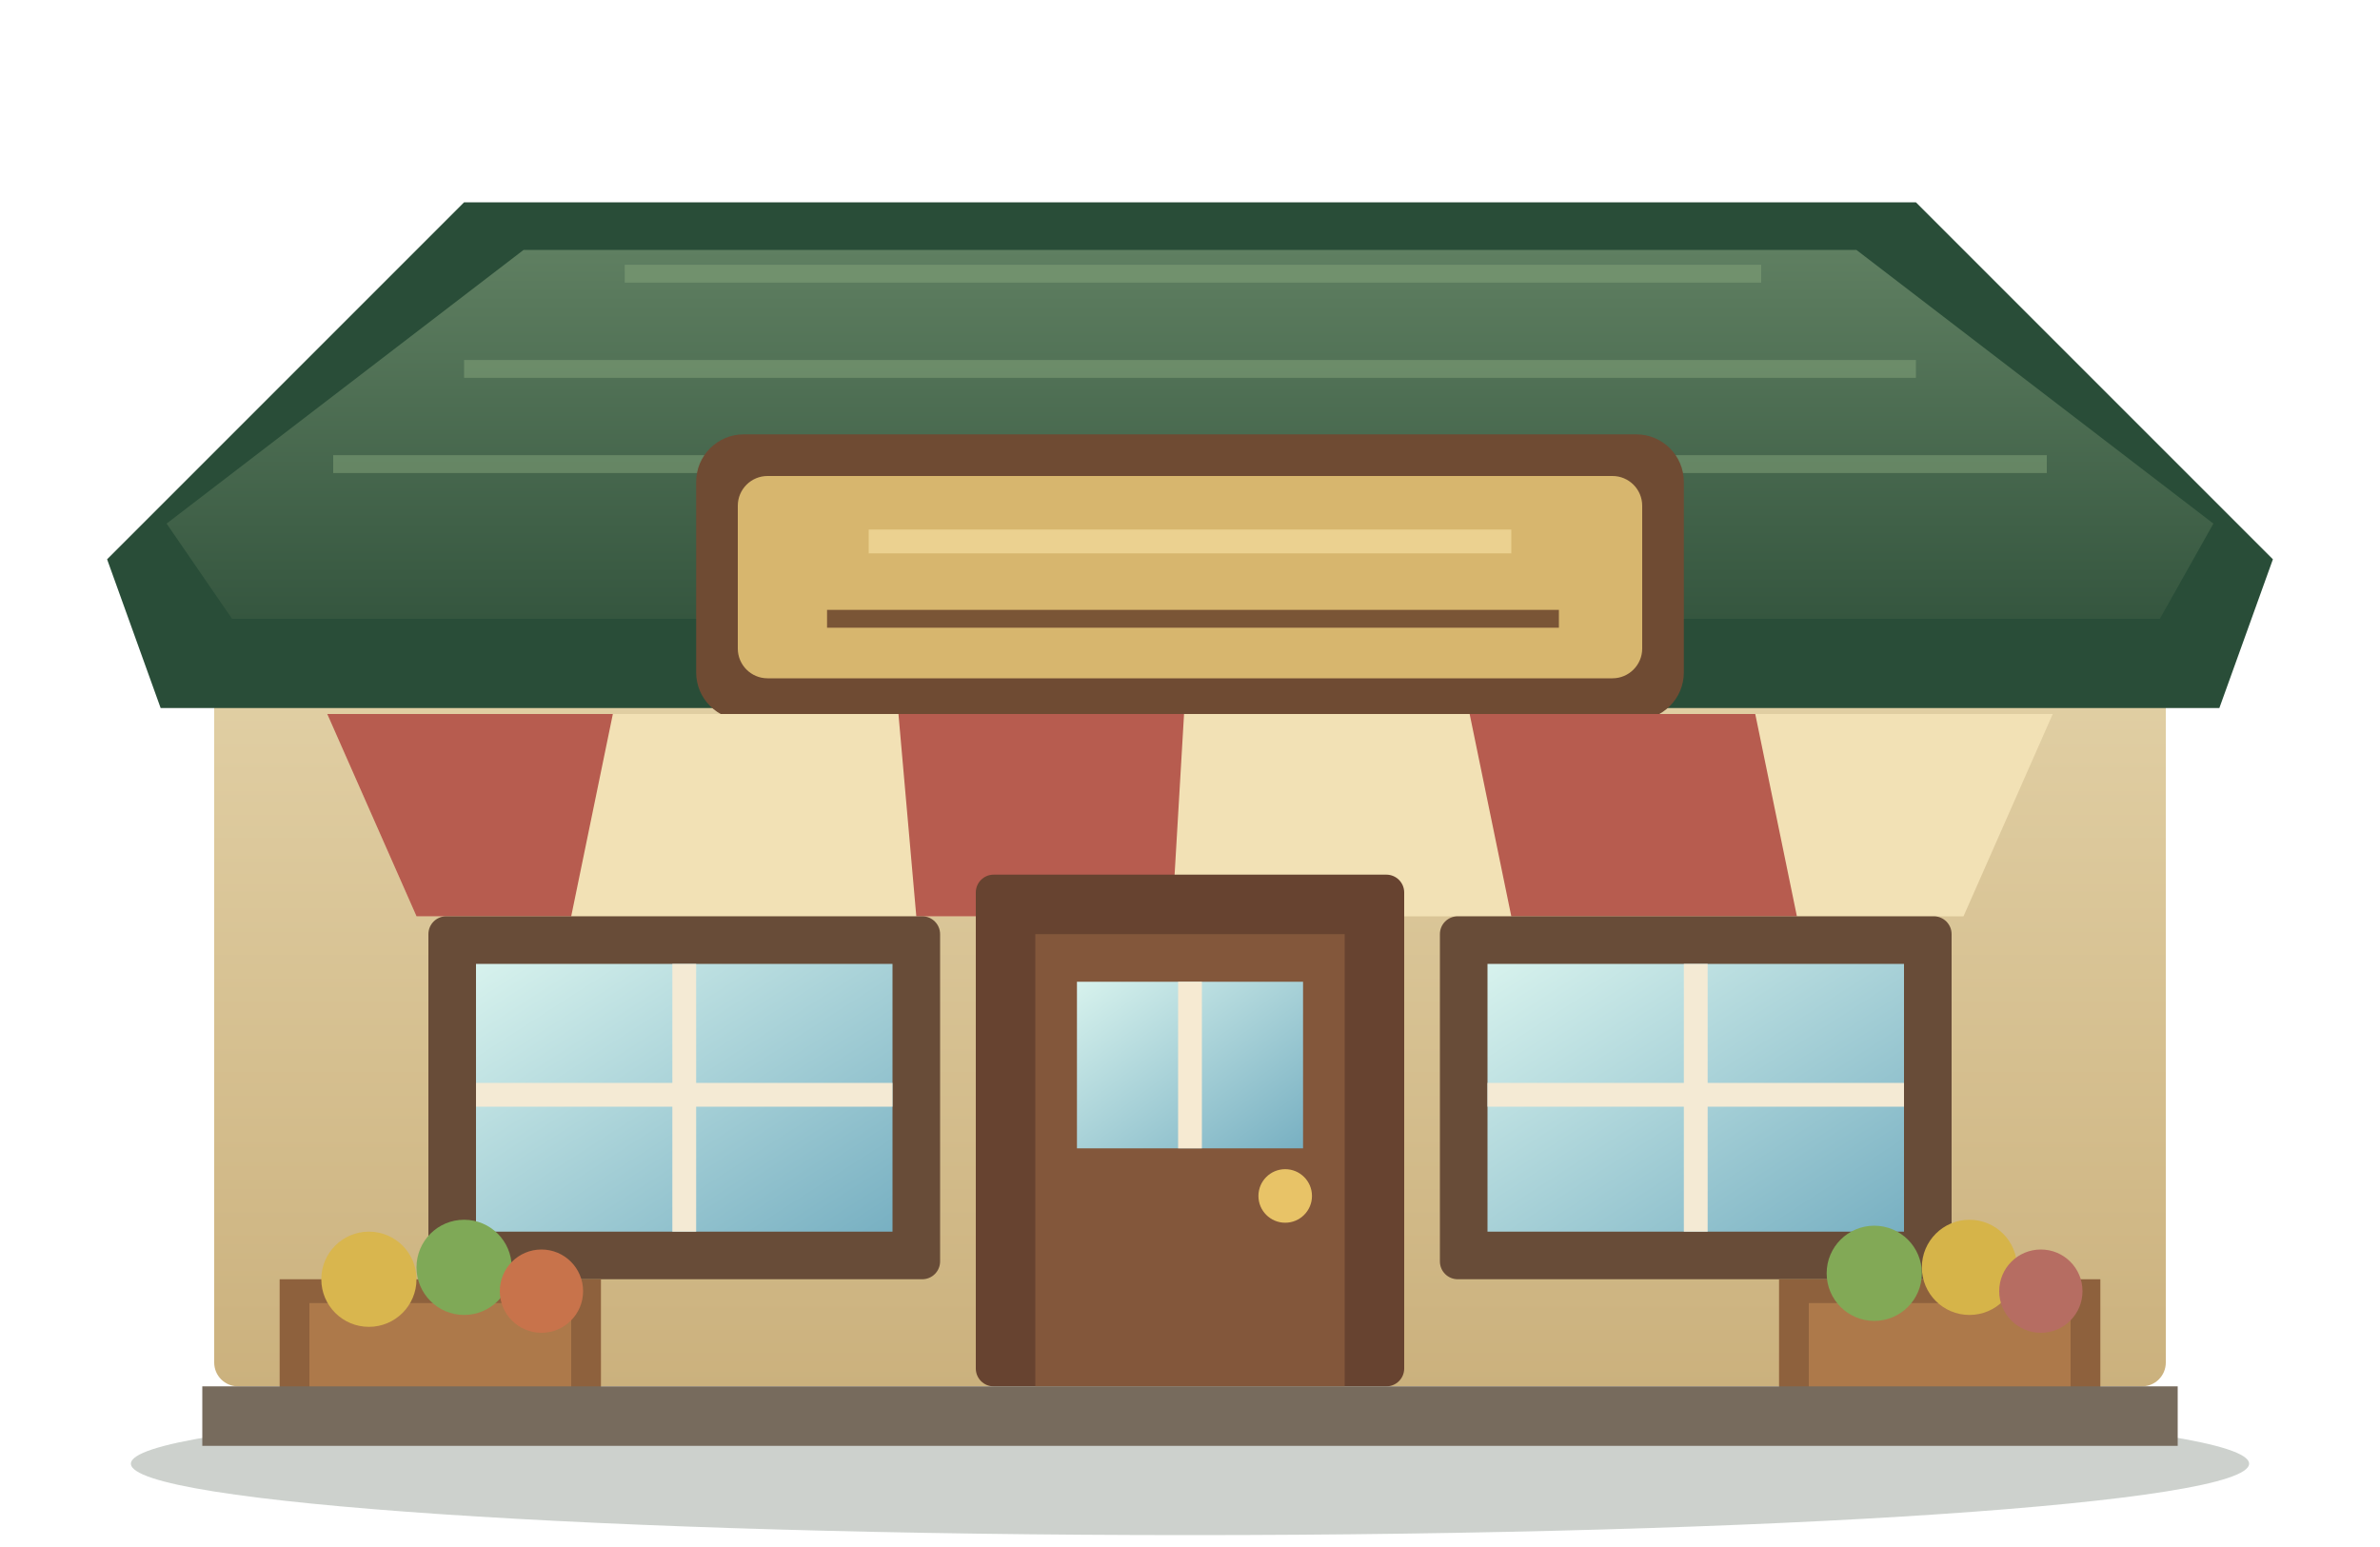
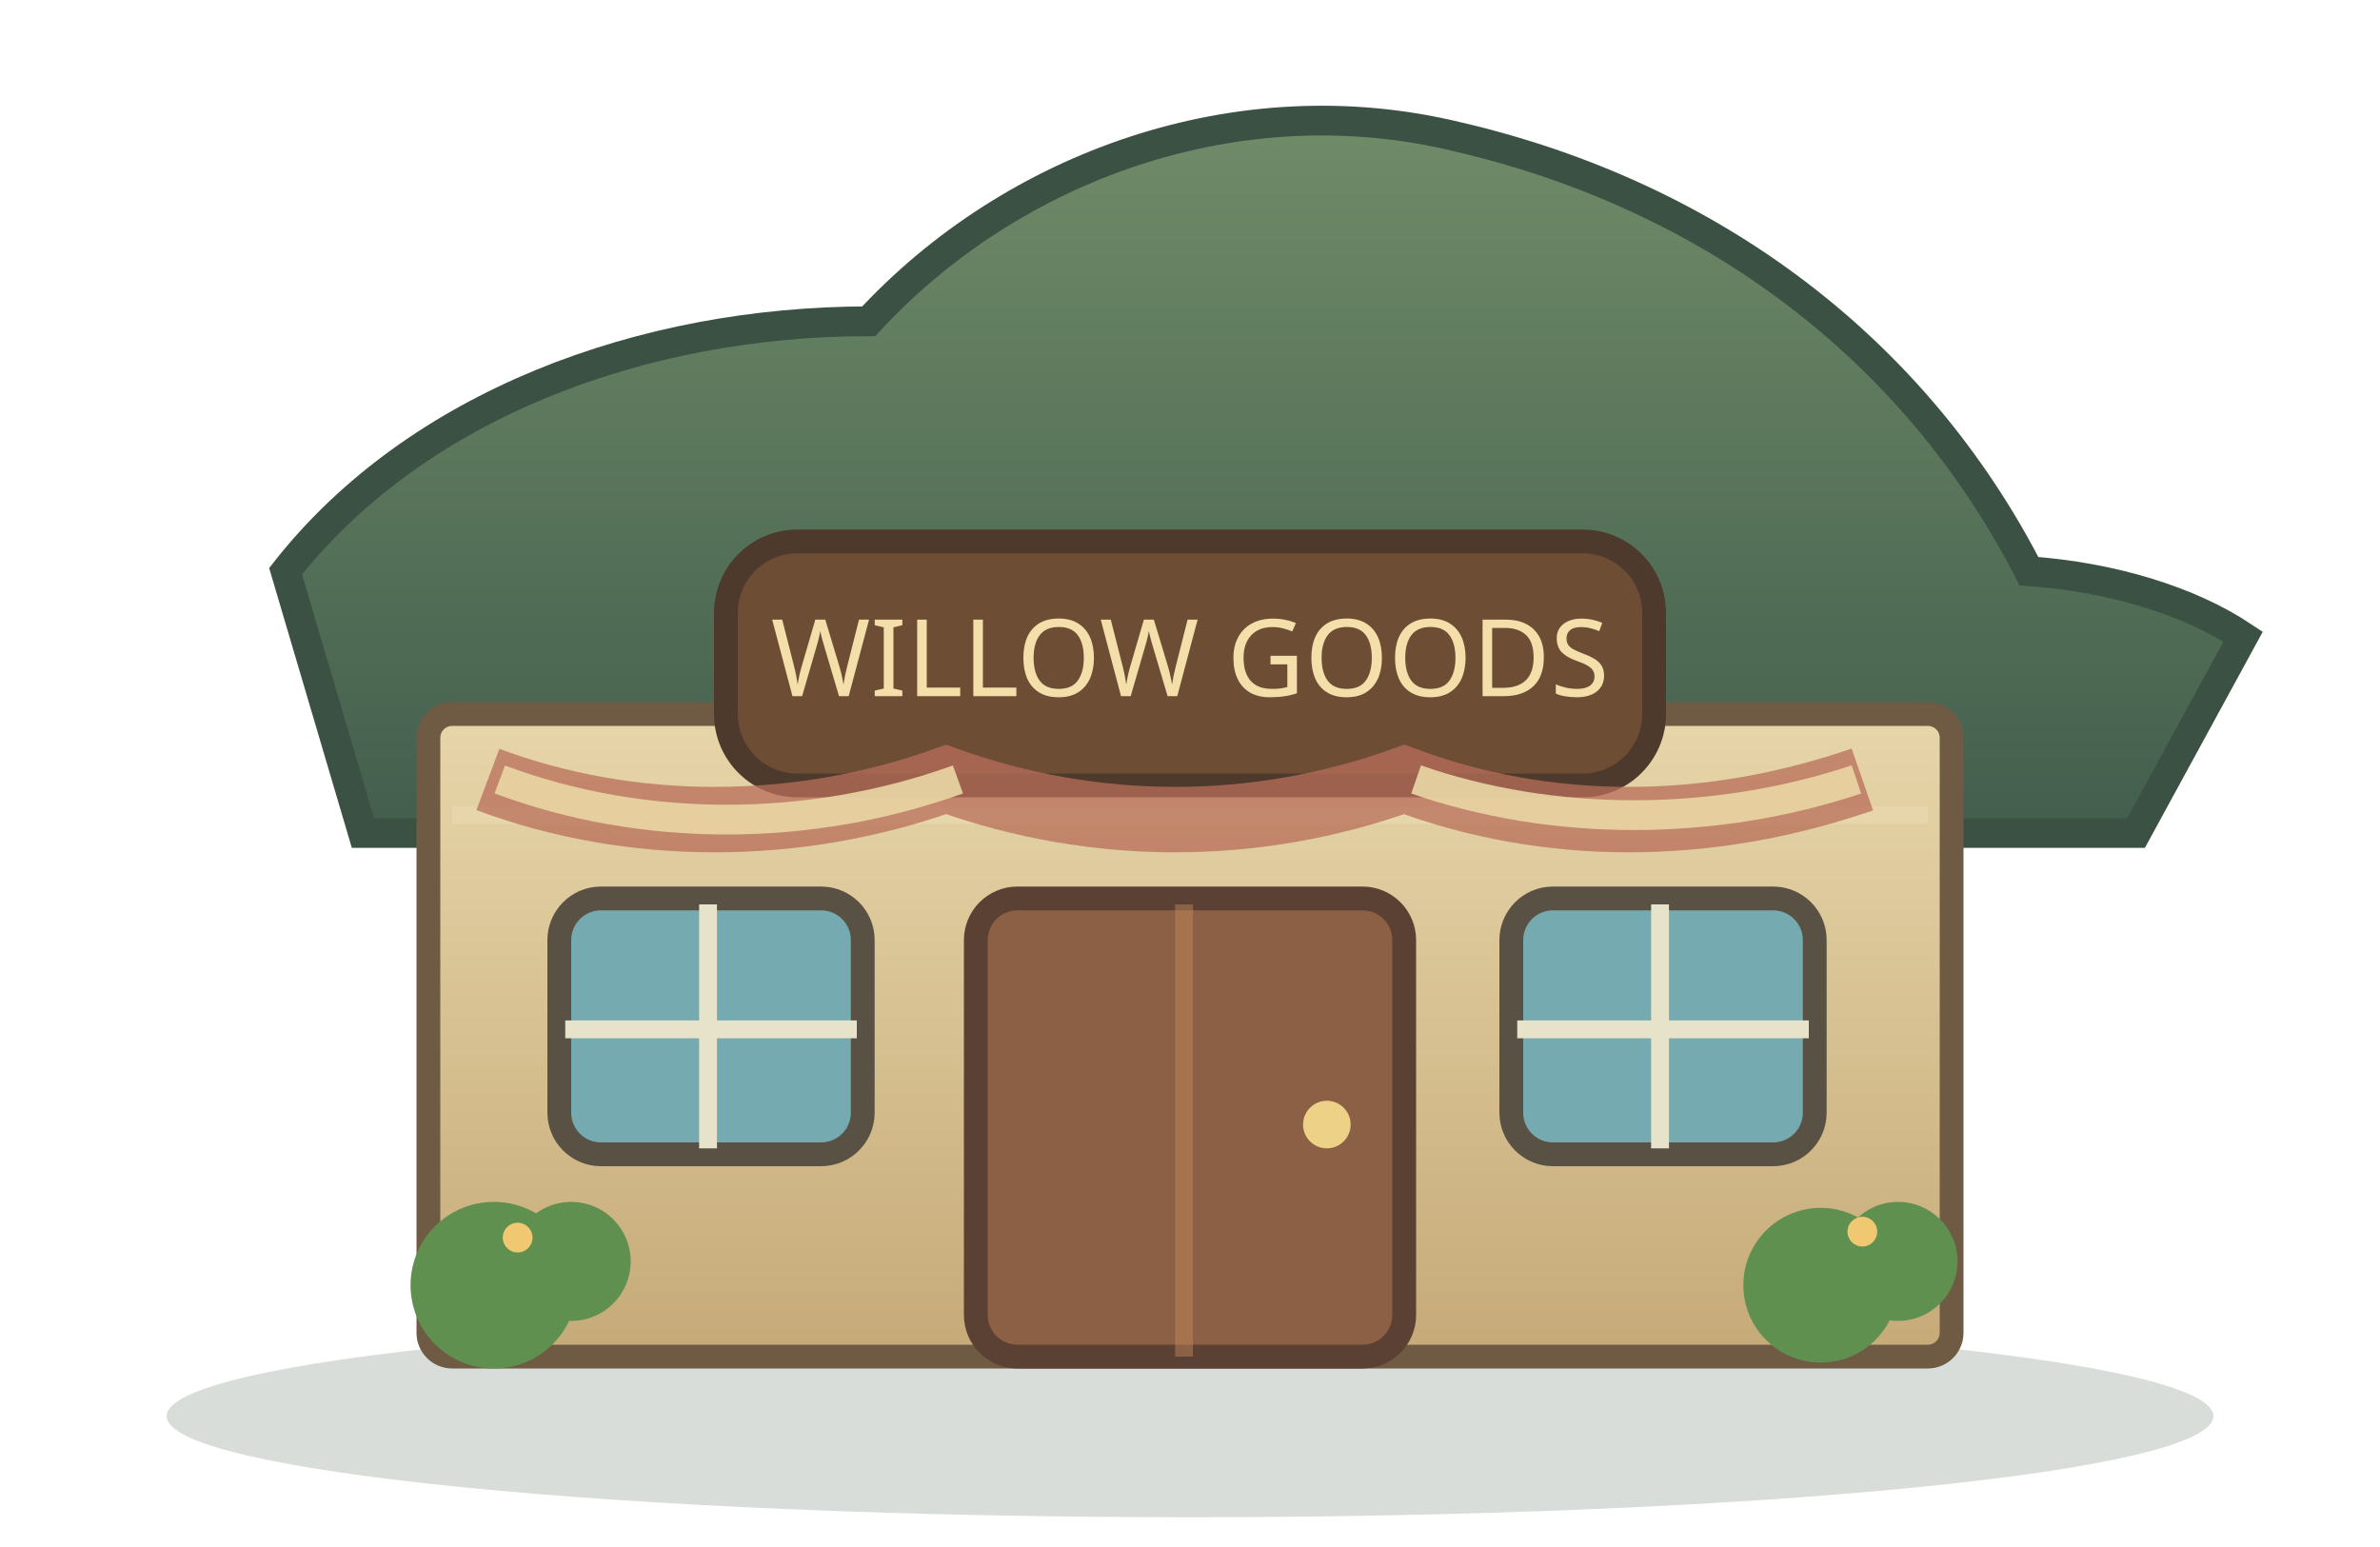
<svg xmlns="http://www.w3.org/2000/svg" width="400" height="260" viewBox="0 0 400 260">
  <defs>
    <linearGradient id="wall" x1="0" y1="0" x2="0" y2="1">
-       <stop stop-color="#e6d6ad" />
-       <stop offset="1" stop-color="#cbb17d" />
+       <stop stop-color="#e7d6aa" />
+       <stop offset="1" stop-color="#c6aa78" />
    </linearGradient>
    <linearGradient id="roof" x1="0" y1="0" x2="0" y2="1">
-       <stop stop-color="#5f7f61" />
-       <stop offset="1" stop-color="#35563f" />
-     </linearGradient>
-     <linearGradient id="glass" x1="0" y1="0" x2="1" y2="1">
-       <stop stop-color="#d7f2ed" />
-       <stop offset="1" stop-color="#78b0c2" />
+       <stop stop-color="#6f8b68" />
+       <stop offset="1" stop-color="#435e4d" />
    </linearGradient>
  </defs>
-   <ellipse cx="200" cy="246" rx="178" ry="12" fill="#213624" opacity=".23" />
-   <rect x="36" y="88" width="328" height="145" rx="4" fill="url(#wall)" />
-   <path d="M18 94L78 34h244l60 60-9 25H27z" fill="#294d38" />
-   <path d="M28 88L88 42h224l60 46-9 16H39z" fill="url(#roof)" />
-   <g stroke="#86a67b" stroke-width="3" opacity=".5">
-     <path d="M56 78h288" />
-     <path d="M78 62h244" />
-     <path d="M105 46h191" />
+   <ellipse cx="200" cy="238" rx="172" ry="17" fill="#20331f" opacity=".17" />
+   <path d="M48 96c22-28 60-42 98-42 24-26 62-40 99-31 43 10 77 36 96 73 14 1 27 5 36 11l-18 33H61z" fill="url(#roof)" stroke="#3b5143" stroke-width="5" />
+   <rect x="72" y="120" width="256" height="108" rx="4" fill="url(#wall)" stroke="#6f5b44" stroke-width="4" />
+   <path d="M76 137h248" stroke="#f1e3be" stroke-width="3" opacity=".35" />
+   <rect x="164" y="151" width="72" height="77" rx="7" fill="#8b6044" stroke="#5b4034" stroke-width="4" />
+   <path d="M199 152v76" stroke="#c58c5a" stroke-width="3" opacity=".45" />
+   <circle cx="223" cy="189" r="4" fill="#edd187" />
+   <g>
+     <rect x="94" y="151" width="51" height="43" rx="7" fill="#75aab0" stroke="#5a5145" stroke-width="4" />
+     <path d="M119 152v41M95 173h49" stroke="#e7e2ca" stroke-width="3" />
+     <rect x="254" y="151" width="51" height="43" rx="7" fill="#75aab0" stroke="#5a5145" stroke-width="4" />
+     <path d="M279 152v41M255 173h49" stroke="#e7e2ca" stroke-width="3" />
  </g>
-   <rect x="117" y="73" width="166" height="48" rx="8" fill="#6f4b33" />
-   <rect x="124" y="80" width="152" height="34" rx="5" fill="#d7b66e" />
-   <path d="M139 104h123" stroke="#7a5536" stroke-width="3" />
-   <path d="M146 91h108" stroke="#f4dd9e" stroke-width="4" opacity=".7" />
-   <path d="M55 120h290l-15 34H70z" fill="#f2e1b5" />
-   <g fill="#b75c4f">
-     <path d="M55 120h48l-7 34H70z" />
-     <path d="M151 120h48l-2 34h-43z" />
-     <path d="M247 120h48l7 34h-48z" />
+   <rect x="122" y="91" width="156" height="41" rx="12" fill="#6e4d35" stroke="#4d3a2d" stroke-width="4" />
+   <text x="200" y="117" font-size="18" font-family="sans-serif" text-anchor="middle" fill="#f4dfaa">WILLOW GOODS</text>
+   <path d="M82 131c24 9 52 9 77 0 25 9 52 9 77 0 24 9 51 9 77 0" fill="none" stroke="#b86e5a" stroke-width="11" opacity=".75" />
+   <path d="M84 131c24 9 52 9 77 0M238 131c23 8 50 8 74 0" fill="none" stroke="#ead6a4" stroke-width="5" opacity=".9" />
+   <g fill="#60904f">
+     <circle cx="83" cy="216" r="14" />
+     <circle cx="96" cy="212" r="10" />
+     <circle cx="306" cy="216" r="13" />
+     <circle cx="319" cy="212" r="10" />
  </g>
-   <rect x="72" y="154" width="86" height="61" rx="3" fill="#684c38" />
-   <rect x="80" y="162" width="70" height="45" fill="url(#glass)" />
-   <path d="M115 162v45M80 184h70" stroke="#f4ead4" stroke-width="4" />
-   <rect x="242" y="154" width="86" height="61" rx="3" fill="#684c38" />
-   <rect x="250" y="162" width="70" height="45" fill="url(#glass)" />
-   <path d="M285 162v45M250 184h70" stroke="#f4ead4" stroke-width="4" />
-   <rect x="164" y="147" width="72" height="86" rx="3" fill="#674330" />
-   <rect x="174" y="157" width="52" height="76" fill="#83573b" />
-   <rect x="181" y="165" width="38" height="28" fill="url(#glass)" />
-   <path d="M200 165v28" stroke="#f6ead2" stroke-width="4" />
-   <circle cx="216" cy="201" r="4.5" fill="#e8c367" />
-   <g>
-     <rect x="47" y="215" width="54" height="26" fill="#8e613d" />
-     <rect x="52" y="219" width="44" height="17" fill="#ad794a" />
-     <circle cx="62" cy="215" r="8" fill="#d9b64e" />
-     <circle cx="78" cy="213" r="8" fill="#7fa957" />
-     <circle cx="91" cy="217" r="7" fill="#c8734b" />
-     <rect x="299" y="215" width="54" height="26" fill="#8e613d" />
-     <rect x="304" y="219" width="44" height="17" fill="#ad794a" />
-     <circle cx="315" cy="214" r="8" fill="#82a956" />
-     <circle cx="331" cy="213" r="8" fill="#d6b449" />
-     <circle cx="343" cy="217" r="7" fill="#b66d62" />
+   <g fill="#f0c872">
+     <circle cx="87" cy="208" r="2.5" />
+     <circle cx="313" cy="207" r="2.5" />
  </g>
-   <rect x="34" y="233" width="332" height="10" fill="#776b5d" />
</svg>
